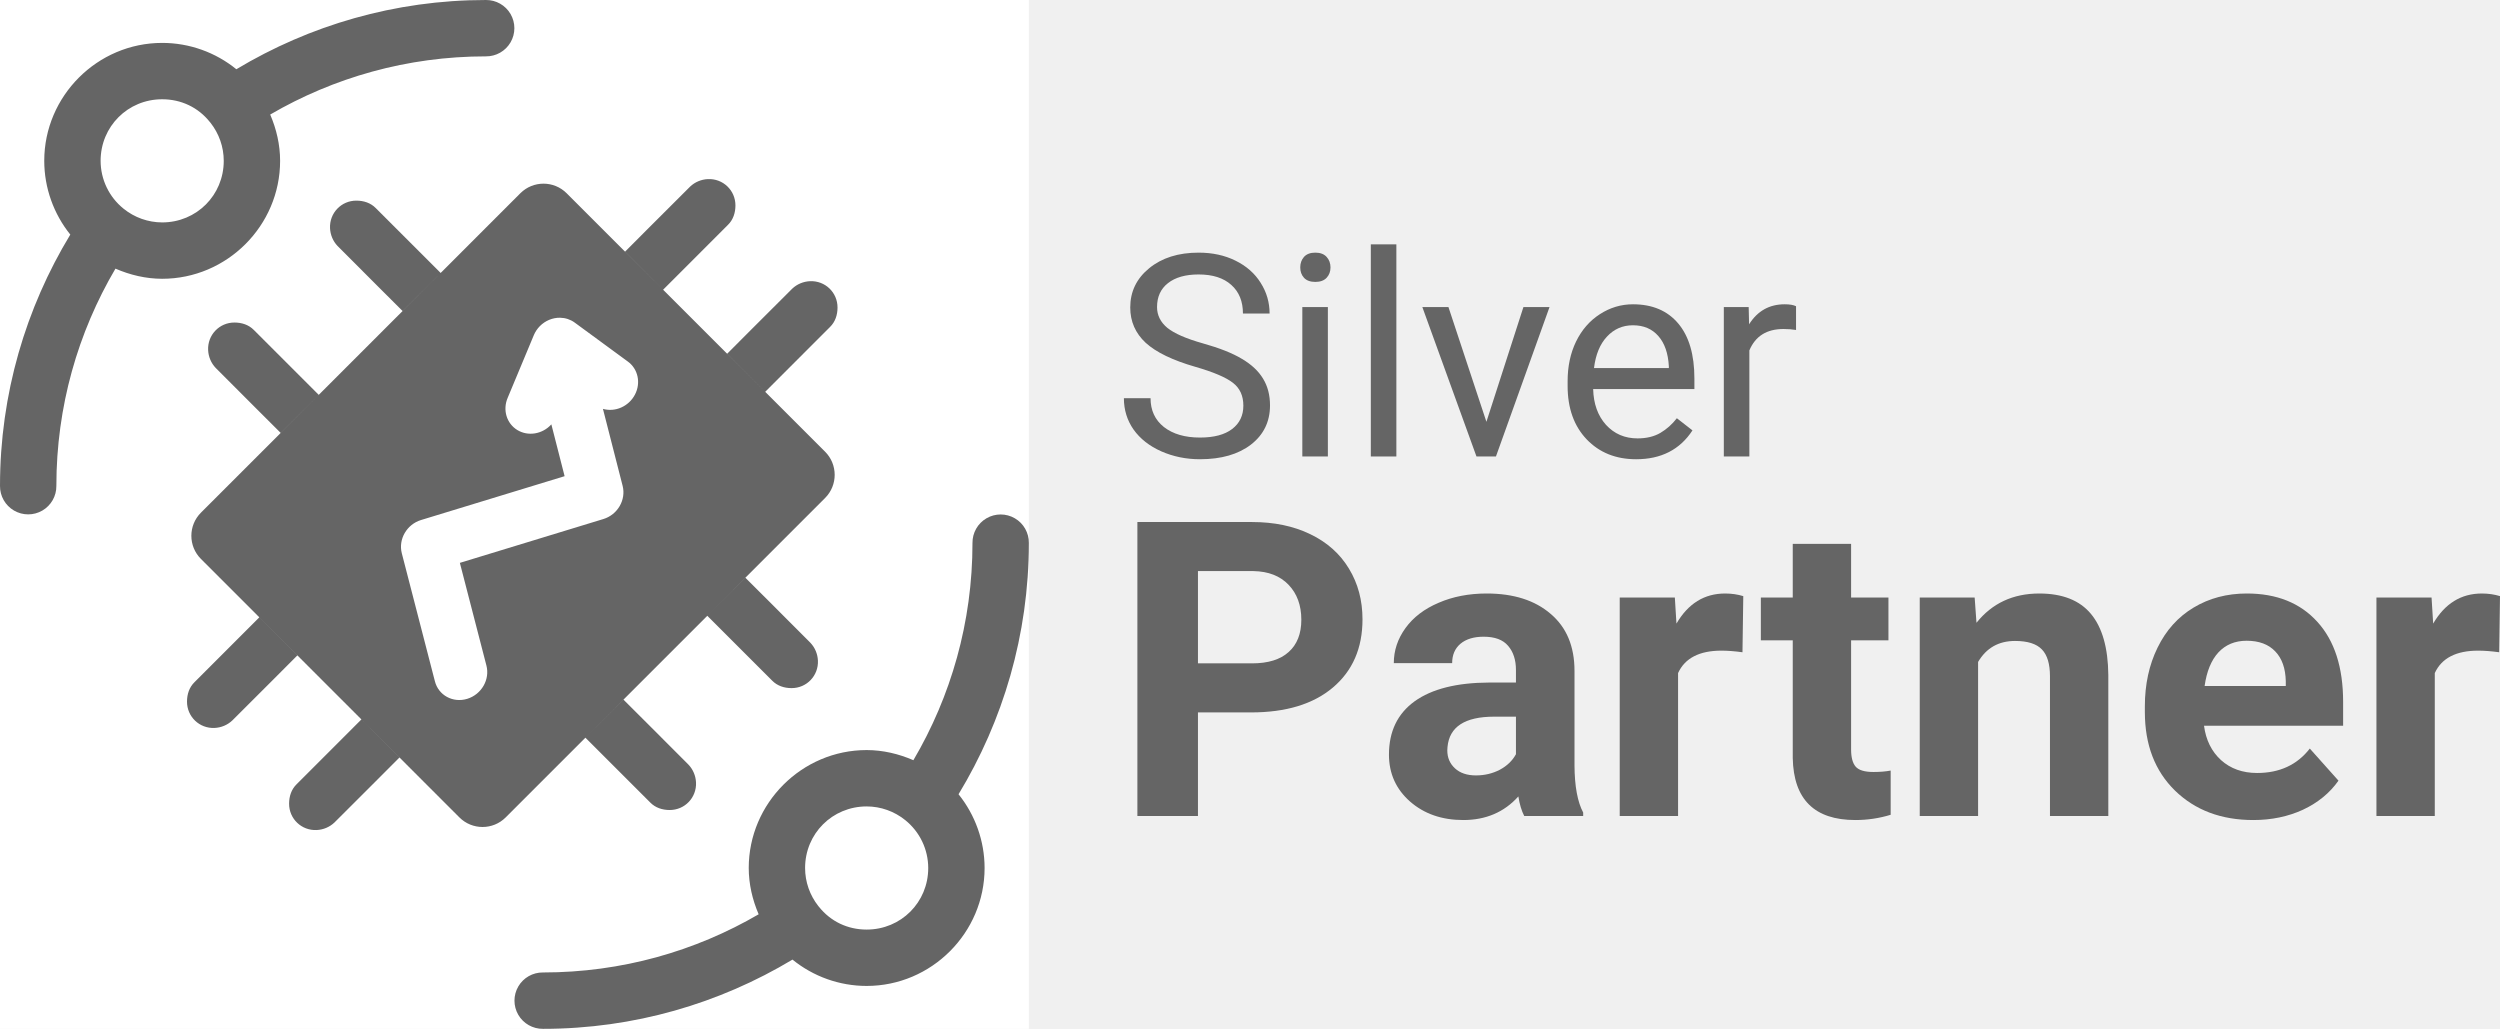
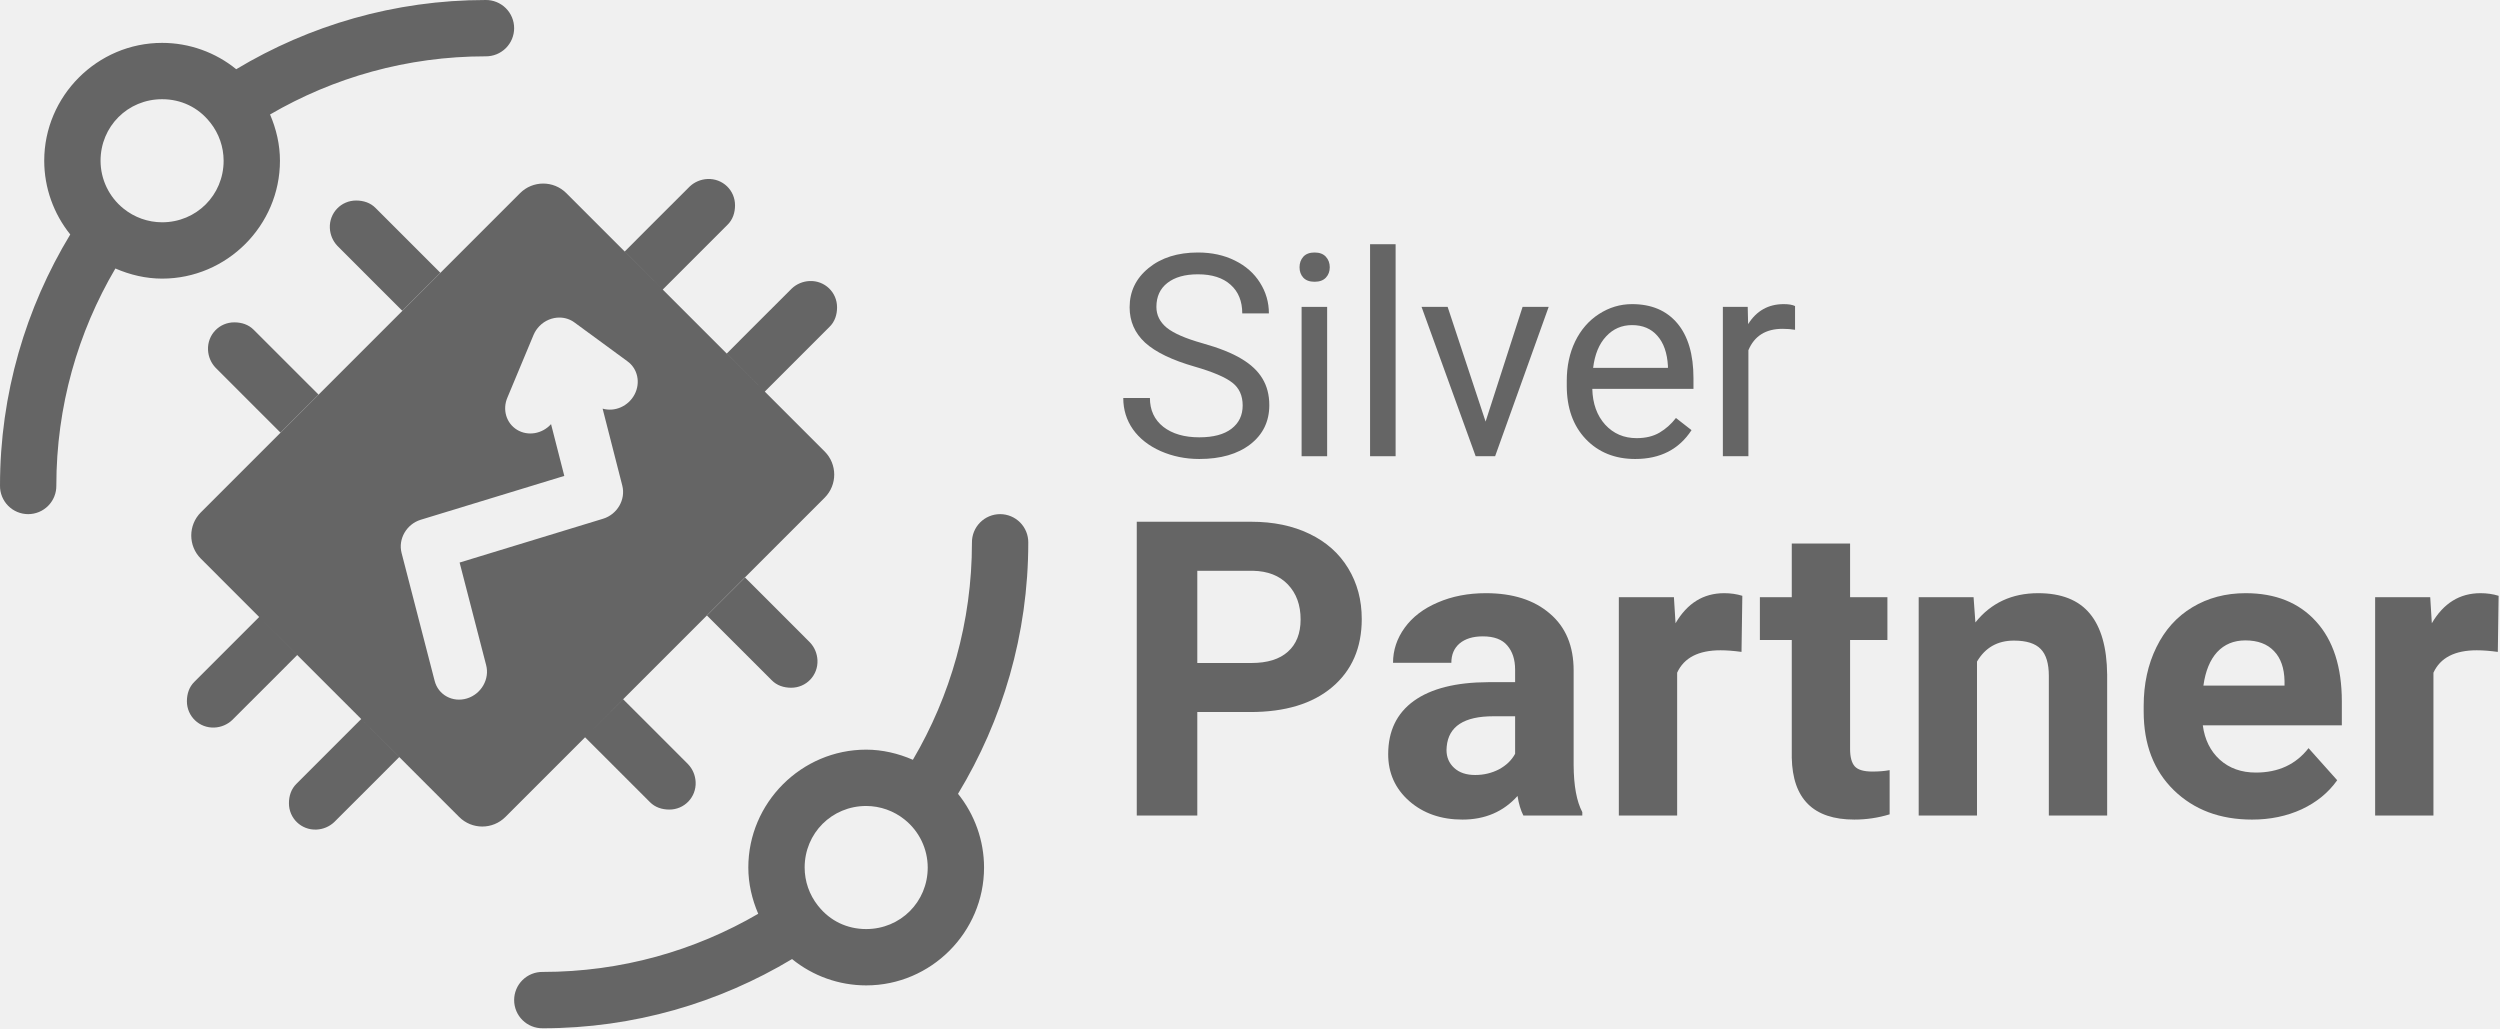
- <svg xmlns="http://www.w3.org/2000/svg" width="777.572" height="320" viewBox="0 0 777.572 320" id="svg2" version="1.1">
-   <defs id="defs4">
-     <marker orient="auto" refY="0" refX="0" id="SemiCircleOut" style="overflow:visible">
-       <path id="path4593" d="m -2.5,-0.809 c 0,2.76 -2.24,5 -5,5 v -10 c 2.76,0 5,2.24 5,5 z" style="fill:#000000;fill-opacity:1;fill-rule:evenodd;stroke:#000000;stroke-width:1pt;stroke-opacity:1" transform="matrix(0.6,0,0,0.6,4.275296,0.4580676)" />
-     </marker>
+ <svg xmlns="http://www.w3.org/2000/svg" width="778" height="320" viewBox="0 0 778 320" fill="none">
+   <g clip-path="url(#clip0)">
+     <path fill-rule="evenodd" clip-rule="evenodd" d="M73.512 21.538C96.211 7.916 122.763 0.001 151.125 0.001C152.286 -0.014 153.437 0.202 154.513 0.636C155.589 1.07 156.568 1.714 157.394 2.529C158.219 3.344 158.875 4.315 159.322 5.386C159.769 6.457 160 7.605 160 8.766C160 9.926 159.769 11.075 159.322 12.145C158.875 13.216 158.219 14.187 157.394 15.002C156.568 15.818 155.589 16.461 154.513 16.895C153.437 17.329 152.286 17.546 151.125 17.531C126.626 17.531 103.757 24.142 84.04 35.626C85.984 40.16 87.122 45.023 87.123 50.022V50.026C87.124 70.182 70.596 86.709 50.441 86.708H50.429C45.383 86.701 40.476 85.536 35.91 83.551C24.251 103.377 17.532 126.423 17.532 151.125C17.546 152.286 17.33 153.437 16.896 154.513C16.462 155.589 15.818 156.568 15.003 157.394C14.188 158.219 13.216 158.875 12.146 159.322C11.075 159.769 9.926 160 8.766 160C7.606 160 6.457 159.769 5.386 159.322C4.316 158.875 3.345 158.219 2.529 157.394C1.714 156.568 1.071 155.589 0.636 154.513C0.202 153.437 -0.014 152.286 0.001 151.125C0.001 122.536 8.041 95.783 21.866 72.964C16.689 66.52 13.773 58.452 13.763 50.037V50.026C13.762 29.872 30.287 13.345 50.441 13.344H50.445C58.907 13.346 67.04 16.276 73.512 21.538ZM65.276 37.952C61.63 33.387 56.352 30.877 50.439 30.875C39.762 30.877 31.294 39.344 31.292 50.021C31.3 55.816 33.922 61.281 38.436 64.914L38.448 64.923C41.847 67.669 46.078 69.169 50.448 69.177C61.124 69.174 69.591 60.706 69.592 50.03C69.591 45.72 68.13 41.546 65.458 38.166C65.396 38.096 65.335 38.024 65.276 37.952Z" fill="#656565" />
+     <path d="M64.735 108.9C64.627 106.54 65.501 104.387 66.993 102.829C68.485 101.271 70.594 100.306 72.952 100.317C75.214 100.327 77.36 101.009 78.964 102.641C86.167 109.851 99.14 122.812 99.14 122.812L87.296 134.642C87.296 134.642 73.878 121.274 67.073 114.418C65.648 112.921 64.832 110.945 64.735 108.9Z" fill="#656565" />
+     <path fill-rule="evenodd" clip-rule="evenodd" d="M137.054 84.898L99.14 122.812L62.501 159.451C58.526 163.427 58.526 169.873 62.501 173.849L80.657 192.005C80.657 192.005 67.696 204.978 60.488 212.183C58.856 213.787 58.174 215.933 58.164 218.195C58.142 222.912 62.026 226.629 66.748 226.412H66.746C68.79 226.316 70.766 225.499 72.263 224.075C79.12 217.27 92.487 203.852 92.487 203.852L80.657 192.005L112.41 223.758C112.41 223.758 99.449 236.731 92.242 243.936C90.609 245.54 89.927 247.686 89.917 249.948C89.895 254.665 93.779 258.382 98.501 258.165H98.499C100.543 258.069 102.519 257.252 104.016 255.828C110.873 249.023 124.24 235.604 124.24 235.604L112.41 223.758L142.888 254.236C146.864 258.212 153.31 258.212 157.286 254.236L182.077 229.444C182.077 229.444 195.05 242.406 202.255 249.614C203.859 251.246 206.005 251.928 208.267 251.938C212.984 251.961 216.701 248.077 216.484 243.355H216.482C216.386 241.31 215.569 239.334 214.145 237.837C207.34 230.981 193.922 217.614 193.922 217.614L182.986 228.536L219.991 191.53L256.631 154.891C260.606 150.914 260.606 144.468 256.63 140.493L238.001 121.864C238.001 121.864 250.962 108.891 258.171 101.688C259.804 100.084 260.485 97.938 260.495 95.676C260.518 90.959 256.634 87.242 251.912 87.459C249.867 87.555 247.891 88.372 246.394 89.796C239.538 96.601 226.171 110.02 226.171 110.02L238.001 121.864L206.247 90.111C206.247 90.111 219.209 77.138 226.418 69.935C228.051 68.331 228.732 66.185 228.742 63.923C228.765 59.206 224.881 55.489 220.159 55.706C218.114 55.802 216.138 56.619 214.641 58.043C207.785 64.848 194.418 78.266 194.418 78.266L206.247 90.111L176.243 60.106C172.267 56.131 165.822 56.131 161.846 60.106L137.054 84.898ZM174.191 98.825C171.861 98.791 169.573 99.745 167.894 101.451C167.099 102.259 166.465 103.211 166.031 104.248L157.914 123.702C156.286 127.46 157.547 131.702 160.901 133.749C164.254 135.796 168.724 135.052 171.487 131.988L175.609 148.106L130.948 161.743C126.521 163.096 123.845 167.725 124.972 172.081L135.254 211.85C136.347 216.244 140.869 218.717 145.322 217.355C149.775 215.992 152.449 211.317 151.277 206.948L143.031 175.065L187.673 161.434C192.092 160.085 194.769 155.469 193.656 151.117L187.532 127.169C191.359 128.27 195.569 126.399 197.483 122.746C199.396 119.093 198.453 114.732 195.252 112.435L178.753 100.335C177.444 99.375 175.854 98.849 174.191 98.825Z" fill="#656565" />
+     <path d="M137.054 84.898L125.21 96.727C125.21 96.727 111.792 83.36 104.987 76.504C103.563 75.007 102.746 73.031 102.649 70.986C102.432 66.264 106.15 62.38 110.866 62.403C113.128 62.413 115.274 63.095 116.878 64.727C124.081 71.937 137.054 84.898 137.054 84.898Z" fill="#656565" />
+     <path d="M240.169 211.7C232.964 204.492 219.991 191.53 219.991 191.53L231.836 179.702C231.836 179.702 245.253 193.068 252.058 199.924C253.482 201.421 254.3 203.398 254.396 205.443L254.398 205.441C254.615 210.163 250.898 214.047 246.181 214.024C243.919 214.014 241.773 213.332 240.169 211.7Z" fill="#656565" />
+     <path fill-rule="evenodd" clip-rule="evenodd" d="M168.873 319.999C197.236 319.999 223.788 312.083 246.487 298.461C252.96 303.724 261.092 306.653 269.555 306.655H269.559C289.713 306.655 306.238 290.127 306.238 269.973V269.962C306.228 261.547 303.311 253.478 298.134 247.034C311.959 224.215 320 197.462 320 168.872C320.014 167.712 319.798 166.56 319.364 165.484C318.93 164.408 318.286 163.429 317.471 162.604C316.656 161.778 315.684 161.123 314.614 160.675C313.543 160.228 312.394 159.998 311.234 159.998C310.074 159.998 308.925 160.228 307.854 160.675C306.784 161.123 305.813 161.778 304.997 162.604C304.182 163.429 303.539 164.408 303.104 165.484C302.67 166.56 302.454 167.712 302.469 168.872C302.469 193.575 295.749 216.621 284.09 236.447C279.524 234.463 274.617 233.298 269.571 233.29H269.559C249.403 233.289 232.876 249.817 232.876 269.972C232.878 274.972 234.015 279.835 235.959 284.369C216.242 295.853 193.373 302.464 168.873 302.464C167.713 302.45 166.562 302.666 165.486 303.1C164.41 303.534 163.431 304.178 162.606 304.993C161.78 305.808 161.125 306.779 160.678 307.85C160.23 308.921 160 310.069 160 311.229C160 312.39 160.23 313.538 160.678 314.609C161.125 315.679 161.78 316.65 162.606 317.466C163.431 318.281 164.41 318.925 165.486 319.359C166.562 319.793 167.713 320.009 168.873 319.995L168.873 319.999ZM269.56 289.124C263.647 289.124 258.369 286.612 254.723 282.047C254.664 281.975 254.603 281.903 254.541 281.833C251.869 278.453 250.408 274.28 250.407 269.969C250.409 259.292 258.875 250.825 269.551 250.821C273.921 250.829 278.152 252.33 281.551 255.076L281.563 255.085C286.077 258.718 288.699 264.183 288.708 269.978C288.705 280.655 280.238 289.123 269.56 289.124Z" fill="#656565" />
+     <path d="M356.349 106.627C359.585 109.576 364.74 112.068 371.813 114.101C377.454 115.733 381.349 117.394 383.496 119.084C385.644 120.745 386.718 123.107 386.718 126.171C386.718 129.235 385.558 131.655 383.239 133.43C380.919 135.206 377.583 136.094 373.23 136.094C368.563 136.094 364.826 135.005 362.019 132.829C359.242 130.624 357.853 127.632 357.853 123.852H349.562C349.562 127.488 350.565 130.739 352.569 133.602C354.602 136.466 357.48 138.728 361.203 140.389C364.926 142.021 368.935 142.837 373.23 142.837C379.845 142.837 385.129 141.32 389.08 138.284C393.032 135.22 395.008 131.154 395.008 126.085C395.008 122.907 394.292 120.143 392.86 117.795C391.457 115.447 389.281 113.399 386.331 111.653C383.41 109.877 379.344 108.259 374.132 106.799C368.949 105.338 365.269 103.735 363.093 101.988C360.945 100.212 359.872 98.05 359.872 95.502C359.872 92.323 361.003 89.846 363.265 88.071C365.556 86.267 368.734 85.365 372.801 85.365C377.182 85.365 380.576 86.453 382.981 88.629C385.386 90.777 386.589 93.741 386.589 97.521H394.879C394.879 94.056 393.949 90.863 392.087 87.942C390.255 85.021 387.649 82.73 384.27 81.069C380.919 79.408 377.096 78.578 372.801 78.578C366.501 78.578 361.375 80.196 357.423 83.432C353.5 86.639 351.538 90.705 351.538 95.631C351.538 99.983 353.142 103.649 356.349 106.627Z" fill="#656565" />
+     <path d="M413.006 141.978H405.059V95.502H413.006V141.978Z" fill="#656565" />
+     <path d="M404.415 83.174C404.415 81.885 404.802 80.797 405.575 79.909C406.377 79.022 407.551 78.578 409.097 78.578C410.643 78.578 411.817 79.022 412.619 79.909C413.421 80.797 413.822 81.885 413.822 83.174C413.822 84.463 413.421 85.536 412.619 86.395C411.817 87.254 410.643 87.684 409.097 87.684C407.551 87.684 406.377 87.254 405.575 86.395C404.802 85.536 404.415 84.463 404.415 83.174Z" fill="#656565" />
+     <path d="M426.365 141.977H434.312V76H426.365V141.977Z" fill="#656565" />
+     <path d="M462.318 131.197L473.829 95.502H481.948L465.281 141.978H459.225L442.387 95.502H450.505L462.318 131.197Z" fill="#656565" />
+     <path fill-rule="evenodd" clip-rule="evenodd" d="M493.503 136.651C497.455 140.775 502.581 142.837 508.881 142.837C516.67 142.837 522.511 139.844 526.406 133.859L521.552 130.08C520.092 131.97 518.388 133.487 516.44 134.633C514.493 135.778 512.116 136.351 509.31 136.351C505.358 136.351 502.094 134.948 499.516 132.141C496.968 129.306 495.636 125.598 495.522 121.016H527.007V117.709C527.007 110.292 525.332 104.593 521.982 100.613C518.631 96.632 513.935 94.642 507.893 94.642C504.199 94.642 500.762 95.673 497.584 97.735C494.434 99.768 491.971 102.603 490.195 106.24C488.449 109.848 487.575 113.957 487.575 118.568V120.028C487.575 126.958 489.551 132.499 493.503 136.651ZM499.817 104.693C501.994 102.345 504.685 101.171 507.893 101.171C511.214 101.171 513.849 102.288 515.796 104.522C517.743 106.727 518.832 109.848 519.061 113.886V114.487H495.779C496.295 110.278 497.641 107.013 499.817 104.693Z" fill="#656565" />
+     <path d="M558.621 102.632C557.419 102.431 556.116 102.331 554.713 102.331C549.501 102.331 545.964 104.55 544.103 108.989V141.978H536.156V95.501H543.888L544.017 100.871C546.623 96.718 550.317 94.642 555.099 94.642C556.645 94.642 557.82 94.843 558.621 95.243V102.632Z" fill="#656565" />
+     <path fill-rule="evenodd" clip-rule="evenodd" d="M372.599 253.798V221.584H389.114C399.957 221.584 408.434 219.009 414.547 213.86C420.701 208.669 423.778 201.594 423.778 192.635C423.778 186.732 422.375 181.478 419.57 176.873C416.765 172.226 412.746 168.646 407.513 166.135C402.322 163.623 396.294 162.367 389.428 162.367H353.76V253.798H372.599ZM389.428 206.324H372.599V177.626H389.868C394.514 177.71 398.157 179.133 400.794 181.896C403.432 184.66 404.75 188.281 404.75 192.76C404.75 197.114 403.432 200.463 400.794 202.808C398.199 205.152 394.41 206.324 389.428 206.324Z" fill="#656565" />
+     <path fill-rule="evenodd" clip-rule="evenodd" d="M474.077 253.799C473.24 252.166 472.633 250.136 472.256 247.707C467.861 252.606 462.146 255.055 455.113 255.055C448.457 255.055 442.93 253.129 438.535 249.277C434.181 245.426 432.004 240.57 432.004 234.709C432.004 227.508 434.662 221.982 439.979 218.13C445.338 214.279 453.062 212.332 463.151 212.29H471.503V208.397C471.503 205.257 470.686 202.745 469.054 200.862C467.463 198.978 464.93 198.036 461.455 198.036C458.399 198.036 455.992 198.768 454.234 200.234C452.517 201.699 451.659 203.708 451.659 206.262H433.511C433.511 202.327 434.725 198.685 437.153 195.335C439.581 191.986 443.014 189.37 447.452 187.486C451.889 185.56 456.871 184.597 462.397 184.597C470.77 184.597 477.406 186.711 482.304 190.94C487.244 195.126 489.714 201.029 489.714 208.648V238.1C489.755 244.547 490.656 249.424 492.414 252.731V253.799H474.077ZM459.069 241.177C461.748 241.177 464.218 240.591 466.479 239.418C468.74 238.204 470.414 236.593 471.503 234.583V222.903H464.721C455.636 222.903 450.801 226.043 450.215 232.322L450.152 233.39C450.152 235.651 450.947 237.514 452.538 238.979C454.129 240.444 456.306 241.177 459.069 241.177Z" fill="#656565" />
+     <path d="M535.43 202.369C537.313 202.369 539.49 202.536 541.96 202.871L542.212 185.414C540.453 184.869 538.569 184.597 536.56 184.597C530.113 184.597 525.068 187.716 521.426 193.954L520.924 185.853H503.78V253.799H521.928V209.339C524.063 204.692 528.564 202.369 535.43 202.369Z" fill="#656565" />
+     <path d="M575.745 169.148V185.852H587.362V199.165H575.745V233.075C575.745 235.586 576.226 237.387 577.189 238.475C578.152 239.564 579.994 240.108 582.715 240.108C584.725 240.108 586.504 239.961 588.053 239.668V253.421C584.494 254.509 580.831 255.053 577.063 255.053C564.337 255.053 557.848 248.627 557.597 235.775V199.165H547.675V185.852H557.597V169.148H575.745Z" fill="#656565" />
+     <path d="M614.741 193.703L614.176 185.853H597.096V253.799H615.244V205.885C617.798 201.531 621.628 199.354 626.736 199.354C630.629 199.354 633.413 200.234 635.087 201.992C636.762 203.708 637.599 206.492 637.599 210.344V253.799H655.747V209.904C655.664 201.489 653.864 195.168 650.347 190.94C646.83 186.711 641.472 184.597 634.271 184.597C626.108 184.597 619.598 187.632 614.741 193.703Z" fill="#656565" />
+     <path fill-rule="evenodd" clip-rule="evenodd" d="M700.835 255.055C690.871 255.055 682.75 251.999 676.47 245.886C670.232 239.774 667.113 231.632 667.113 221.459V219.7C667.113 212.877 668.432 206.785 671.069 201.427C673.707 196.026 677.433 191.882 682.247 188.993C687.103 186.062 692.629 184.597 698.825 184.597C708.119 184.597 715.424 187.528 720.741 193.389C726.1 199.25 728.779 207.56 728.779 218.319V225.729H685.513C686.099 230.166 687.857 233.725 690.787 236.404C693.76 239.083 697.507 240.423 702.028 240.423C709.019 240.423 714.483 237.89 718.418 232.825L727.335 242.809C724.614 246.661 720.93 249.675 716.283 251.852C711.636 253.987 706.487 255.055 700.835 255.055ZM698.763 199.292C695.162 199.292 692.232 200.506 689.971 202.934C687.752 205.362 686.329 208.837 685.701 213.358H710.945V211.914C710.861 207.895 709.773 204.797 707.68 202.62C705.586 200.401 702.614 199.292 698.763 199.292Z" fill="#656565" />
+     <path d="M770.79 202.369C772.674 202.369 774.851 202.536 777.321 202.871L777.572 185.414C775.814 184.869 773.93 184.597 771.92 184.597C765.473 184.597 760.429 187.716 756.786 193.954L756.284 185.853H739.141V253.799H757.289V209.339C759.424 204.692 763.924 202.369 770.79 202.369Z" fill="#656565" />
+   </g>
+   <defs>
+     <clipPath id="clip0">
+       <rect width="777.572" height="320" fill="white" />
+     </clipPath>
  </defs>
-   <g id="layer2" style="display:inline" transform="translate(1.5959837e-4,1.4e-4)">
-     <rect style="opacity:1;fill:#ffffff;fill-opacity:1;fill-rule:nonzero;stroke:none;stroke-width:11.946;stroke-linecap:round;stroke-linejoin:round;stroke-miterlimit:4;stroke-dasharray:none;stroke-dashoffset:0;stroke-opacity:1;paint-order:markers fill stroke" id="rect9466" width="320" height="320" x="0" y="1.4210855e-14" />
-   </g>
-   <g id="layer1" transform="translate(1.5959837e-4,-732.362)" style="display:inline">
-     <g style="stroke-width:28;stroke-miterlimit:4;stroke-dasharray:none" transform="matrix(1.047054,1.060578,-1.048372,1.061913,931.6947,-208.5459)" id="g5175-6-32">
-       <g transform="translate(2.63896,2.146574)" id="g5200-2-06" />
-     </g>
-     <g id="g4600">
-       <g transform="translate(-1.5980164e-4,1e-4)" id="g4241" style="fill:#656565;fill-opacity:1;stroke-width:28;stroke-miterlimit:4;stroke-dasharray:none">
-         <path id="path4278" d="m 151.125,732.363 c -28.363,0 -54.915,7.915 -77.613,21.537 -6.472,-5.262 -14.605,-8.192 -23.067,-8.194 a 8.766,8.766 0 0 0 -0.004,0 c -20.154,7.3e-4 -36.679,16.528 -36.678,36.682 a 8.766,8.766 0 0 0 0,0.011 c 0.01,8.415 2.927,16.483 8.103,22.927 C 8.041,828.146 6.7140654e-4,854.898 6.7140654e-4,883.488 a 8.766,8.766 0 1 0 17.531,0 c 0,-24.702 6.719,-47.748 18.378,-67.574 4.566,1.985 9.473,3.15 14.519,3.157 a 8.766,8.766 0 0 0 0.012,0 c 20.155,6.2e-4 36.683,-16.527 36.682,-36.682 a 8.766,8.766 0 0 0 0,-0.004 c -0.002,-4.999 -1.139,-9.863 -3.083,-14.397 19.717,-11.484 42.585,-18.095 67.085,-18.095 a 8.766,8.766 0 1 0 0,-17.531 z M 50.439,763.237 c 5.913,0.002 11.191,2.512 14.836,7.077 a 8.766,8.766 0 0 0 0.183,0.215 c 2.671,3.38 4.133,7.553 4.134,11.863 -0.002,10.677 -8.468,19.144 -19.144,19.148 -4.37,-0.008 -8.601,-1.509 -12,-4.255 a 8.766,8.766 0 0 0 -0.012,-0.009 c -4.514,-3.633 -7.136,-9.098 -7.144,-14.893 0.003,-10.677 8.47,-19.145 19.148,-19.146 z" style="color:#000000;font-style:normal;font-variant:normal;font-weight:normal;font-stretch:normal;font-size:medium;line-height:normal;font-family:sans-serif;text-indent:0;text-align:start;text-decoration:none;text-decoration-line:none;text-decoration-style:solid;text-decoration-color:#000000;letter-spacing:normal;word-spacing:normal;text-transform:none;writing-mode:lr-tb;direction:ltr;baseline-shift:baseline;text-anchor:start;white-space:normal;clip-rule:nonzero;display:inline;overflow:visible;visibility:visible;opacity:1;isolation:auto;mix-blend-mode:normal;color-interpolation:sRGB;color-interpolation-filters:linearRGB;solid-color:#000000;solid-opacity:1;fill:#656565;fill-opacity:1;fill-rule:nonzero;stroke:none;stroke-width:19.314;stroke-linecap:round;stroke-linejoin:round;stroke-miterlimit:4;stroke-dasharray:none;stroke-dashoffset:0;stroke-opacity:1;color-rendering:auto;image-rendering:auto;shape-rendering:auto;text-rendering:auto;enable-background:accumulate" />
-         <path style="color:#000000;font-style:normal;font-variant:normal;font-weight:normal;font-stretch:normal;font-size:medium;line-height:normal;font-family:sans-serif;text-indent:0;text-align:start;text-decoration:none;text-decoration-line:none;text-decoration-style:solid;text-decoration-color:#000000;letter-spacing:normal;word-spacing:normal;text-transform:none;writing-mode:lr-tb;direction:ltr;baseline-shift:baseline;text-anchor:start;white-space:normal;clip-rule:nonzero;display:inline;overflow:visible;visibility:visible;opacity:1;isolation:auto;mix-blend-mode:normal;color-interpolation:sRGB;color-interpolation-filters:linearRGB;solid-color:#000000;solid-opacity:1;fill:#656565;fill-opacity:1;fill-rule:evenodd;stroke:none;stroke-width:16.528;stroke-linecap:square;stroke-linejoin:bevel;stroke-miterlimit:4;stroke-dasharray:none;stroke-dashoffset:0;stroke-opacity:1;color-rendering:auto;image-rendering:auto;shape-rendering:auto;text-rendering:auto;enable-background:accumulate" d="m 66.992,835.191 c -1.492,1.558 -2.366,3.71 -2.258,6.071 0.096,2.045 0.913,4.02 2.337,5.518 6.805,6.856 20.223,20.223 20.223,20.223 l 11.844,-11.83 c 0,0 -12.973,-12.961 -20.176,-20.171 -1.604,-1.633 -3.75,-2.314 -6.012,-2.324 -2.358,-0.011 -4.467,0.954 -5.959,2.512 z m 32.147,19.983 -36.639,36.639 c -3.975,3.976 -3.975,10.421 0,14.397 l 18.156,18.156 31.753,31.753 30.478,30.478 c 3.976,3.976 10.422,3.976 14.398,0 l 24.791,-24.791 37.914,-37.914 36.639,-36.639 c 3.975,-3.976 3.975,-10.422 -6.7e-4,-14.398 L 238,854.226 206.247,822.473 176.243,792.468 c -3.976,-3.975 -10.421,-3.975 -14.397,0 L 137.054,817.26 Z M 137.054,817.26 c 0,0 -12.973,-12.961 -20.176,-20.171 -1.604,-1.633 -3.75,-2.314 -6.012,-2.324 -4.717,-0.023 -8.434,3.862 -8.217,8.583 0.096,2.045 0.913,4.02 2.337,5.518 6.805,6.856 20.223,20.223 20.223,20.223 z m 69.193,5.213 c 0,0 12.961,-12.973 20.171,-20.176 1.633,-1.604 2.314,-3.75 2.324,-6.012 0.022,-4.717 -3.862,-8.434 -8.583,-8.217 -2.045,0.096 -4.02,0.913 -5.518,2.337 -6.856,6.805 -20.223,20.223 -20.223,20.223 z m 31.753,31.753 c 0,0 12.961,-12.973 20.171,-20.176 1.633,-1.604 2.314,-3.75 2.324,-6.012 0.022,-4.717 -3.862,-8.434 -8.583,-8.217 -2.045,0.096 -4.02,0.913 -5.518,2.337 -6.856,6.805 -20.223,20.223 -20.223,20.223 z m -18.009,69.667 c 0,0 12.973,12.961 20.178,20.169 1.604,1.632 3.75,2.314 6.012,2.324 4.717,0.022 8.434,-3.862 8.217,-8.583 l -0.002,0.002 c -0.096,-2.045 -0.914,-4.021 -2.338,-5.519 -6.805,-6.856 -20.222,-20.222 -20.222,-20.222 l -11.844,11.83 z m -37.914,37.914 c 0,0 12.973,12.961 20.178,20.169 1.604,1.632 3.75,2.314 6.012,2.324 4.717,0.023 8.434,-3.861 8.217,-8.583 h -0.002 c -0.096,-2.045 -0.913,-4.021 -2.337,-5.518 -6.805,-6.856 -20.223,-20.223 -20.223,-20.223 l -11.844,11.83 z m -69.667,-5.687 c 0,0 -12.961,12.973 -20.169,20.178 -1.632,1.604 -2.314,3.75 -2.324,6.012 -0.023,4.717 3.862,8.434 8.583,8.217 h -0.002 c 2.045,-0.096 4.02,-0.913 5.518,-2.337 6.856,-6.805 20.223,-20.223 20.223,-20.223 z M 80.657,924.367 c 0,0 -12.961,12.973 -20.169,20.178 -1.632,1.604 -2.314,3.75 -2.324,6.012 -0.023,4.717 3.862,8.434 8.583,8.217 h -0.002 c 2.045,-0.096 4.02,-0.913 5.518,-2.337 6.856,-6.805 20.223,-20.223 20.223,-20.223 z m 87.237,-90.554 c 1.679,-1.706 3.967,-2.66 6.297,-2.626 1.663,0.024 3.253,0.55 4.562,1.51 l 16.499,12.1 c 3.201,2.297 4.145,6.659 2.231,10.312 -1.914,3.653 -6.123,5.524 -9.951,4.423 l 6.124,23.948 c 1.113,4.352 -1.564,8.968 -5.983,10.317 l -44.642,13.631 8.246,31.883 c 1.173,4.37 -1.502,9.045 -5.955,10.407 -4.453,1.362 -8.976,-1.111 -10.068,-5.505 l -10.282,-39.769 c -1.126,-4.356 1.549,-8.985 5.976,-10.338 l 44.661,-13.637 -4.122,-16.118 c -2.763,3.064 -7.233,3.808 -10.586,1.761 -3.353,-2.047 -4.614,-6.29 -2.986,-10.047 l 8.117,-19.454 c 0.433,-1.038 1.067,-1.989 1.862,-2.797 z" id="path4486-0-9-6-9-7-6-5" />
-         <path id="path4278-5" d="m 168.873,1052.362 c 28.363,0 54.915,-7.915 77.614,-21.538 6.472,5.262 14.605,8.192 23.067,8.194 a 8.766,8.766 0 0 0 0.004,0 c 20.155,-7e-4 36.68,-16.528 36.679,-36.682 a 8.766,8.766 0 0 0 0,-0.011 c -0.01,-8.415 -2.927,-16.484 -8.103,-22.927 13.825,-22.82 21.866,-49.572 21.866,-78.162 a 8.766,8.766 0 1 0 -17.531,0 c 0,24.703 -6.719,47.749 -18.378,67.575 -4.566,-1.985 -9.473,-3.15 -14.519,-3.157 a 8.766,8.766 0 0 0 -0.012,0 c -20.155,-6.2e-4 -36.683,16.527 -36.682,36.682 0.002,4.999 1.139,9.863 3.083,14.397 -19.717,11.484 -42.586,18.095 -67.086,18.095 a 8.766,8.766 0 1 0 0,17.531 z m 100.687,-30.875 c -5.913,0 -11.191,-2.512 -14.836,-7.077 a 8.766,8.766 0 0 0 -0.183,-0.215 c -2.672,-3.38 -4.133,-7.553 -4.134,-11.863 0.002,-10.677 8.468,-19.144 19.144,-19.148 4.37,0.008 8.601,1.509 12,4.255 a 8.766,8.766 0 0 0 0.012,0.009 c 4.514,3.633 7.136,9.098 7.144,14.893 -0.003,10.677 -8.47,19.145 -19.148,19.146 z" style="color:#000000;font-style:normal;font-variant:normal;font-weight:normal;font-stretch:normal;font-size:medium;line-height:normal;font-family:sans-serif;text-indent:0;text-align:start;text-decoration:none;text-decoration-line:none;text-decoration-style:solid;text-decoration-color:#000000;letter-spacing:normal;word-spacing:normal;text-transform:none;writing-mode:lr-tb;direction:ltr;baseline-shift:baseline;text-anchor:start;white-space:normal;clip-rule:nonzero;display:inline;overflow:visible;visibility:visible;opacity:1;isolation:auto;mix-blend-mode:normal;color-interpolation:sRGB;color-interpolation-filters:linearRGB;solid-color:#000000;solid-opacity:1;fill:#656565;fill-opacity:1;fill-rule:nonzero;stroke:none;stroke-width:19.314;stroke-linecap:round;stroke-linejoin:round;stroke-miterlimit:4;stroke-dasharray:none;stroke-dashoffset:0;stroke-opacity:1;color-rendering:auto;image-rendering:auto;shape-rendering:auto;text-rendering:auto;enable-background:accumulate" />
-       </g>
-       <g id="text3212" style="font-style:normal;font-variant:normal;font-weight:normal;font-stretch:normal;font-size:87.97px;line-height:1.25;font-family:Roboto;-inkscape-font-specification:Roboto;letter-spacing:0px;word-spacing:0px;fill:#656565;fill-opacity:1;stroke:none;stroke-width:2.199" aria-label="Silver">
-         <path id="path4553" style="fill:#656565;fill-opacity:1;stroke-width:2.199" d="m 371.813,846.463 q -10.61,-3.05 -15.464,-7.474 -4.811,-4.467 -4.811,-10.996 0,-7.388 5.885,-12.199 5.928,-4.854 15.378,-4.854 6.443,0 11.469,2.491 5.069,2.491 7.818,6.873 2.792,4.381 2.792,9.579 h -8.29 q 0,-5.67 -3.608,-8.892 -3.608,-3.265 -10.18,-3.265 -6.1,0 -9.536,2.706 -3.393,2.663 -3.393,7.431 0,3.823 3.222,6.486 3.265,2.62 11.039,4.811 7.818,2.191 12.199,4.854 4.424,2.62 6.529,6.142 2.148,3.522 2.148,8.29 0,7.603 -5.928,12.199 -5.928,4.553 -15.85,4.553 -6.443,0 -12.027,-2.448 -5.584,-2.491 -8.634,-6.787 -3.007,-4.295 -3.007,-9.751 h 8.29 q 0,5.67 4.167,8.977 4.21,3.265 11.211,3.265 6.529,0 10.008,-2.663 3.479,-2.663 3.479,-7.259 0,-4.596 -3.222,-7.087 -3.222,-2.534 -11.684,-4.983 z" />
-         <path id="path4555" style="fill:#656565;fill-opacity:1;stroke-width:2.199" d="m 413.006,874.34 h -7.947 v -46.477 h 7.947 z m -8.591,-58.804 q 0,-1.933 1.16,-3.265 1.203,-1.332 3.522,-1.332 2.32,0 3.522,1.332 1.203,1.332 1.203,3.265 0,1.933 -1.203,3.222 -1.203,1.289 -3.522,1.289 -2.32,0 -3.522,-1.289 -1.16,-1.289 -1.16,-3.222 z" />
-         <path id="path4557" style="fill:#656565;fill-opacity:1;stroke-width:2.199" d="m 434.311,874.34 h -7.947 v -65.978 h 7.947 z" />
-         <path id="path4559" style="fill:#656565;fill-opacity:1;stroke-width:2.199" d="m 462.318,863.558 11.512,-35.695 h 8.118 l -16.666,46.477 h -6.057 l -16.838,-46.477 h 8.118 z" />
-         <path id="path4561" style="fill:#656565;fill-opacity:1;stroke-width:2.199" d="m 508.88,875.199 q -9.45,0 -15.378,-6.185 -5.928,-6.228 -5.928,-16.623 v -1.46 q 0,-6.916 2.62,-12.328 2.663,-5.455 7.388,-8.505 4.768,-3.093 10.309,-3.093 9.063,0 14.089,5.971 5.026,5.971 5.026,17.096 v 3.307 h -31.486 q 0.172,6.873 3.995,11.125 3.866,4.21 9.794,4.21 4.21,0 7.13,-1.718 2.921,-1.718 5.112,-4.553 l 4.854,3.78 q -5.842,8.977 -17.525,8.977 z m -0.988,-41.666 q -4.811,0 -8.075,3.522 -3.265,3.479 -4.038,9.794 h 23.281 v -0.601 q -0.344,-6.057 -3.265,-9.364 -2.921,-3.35 -7.904,-3.35 z" />
-         <path id="path4563" style="fill:#656565;fill-opacity:1;stroke-width:2.199" d="m 558.621,834.994 q -1.804,-0.301 -3.909,-0.301 -7.818,0 -10.61,6.658 v 32.989 H 536.156 v -46.477 h 7.732 l 0.129,5.369 q 3.909,-6.228 11.082,-6.228 2.32,0 3.522,0.601 z" />
-       </g>
-       <g id="text3212-3" style="font-style:normal;font-variant:normal;font-weight:bold;font-stretch:normal;font-size:128.607px;line-height:1.25;font-family:Roboto;-inkscape-font-specification:'Roboto, Bold';font-variant-ligatures:normal;font-variant-caps:normal;font-variant-numeric:normal;font-feature-settings:normal;text-align:start;letter-spacing:0px;word-spacing:0px;writing-mode:lr-tb;text-anchor:start;display:inline;fill:#656565;fill-opacity:1;stroke:none;stroke-width:3.215" aria-label="Partner">
-         <path id="path4566" style="font-style:normal;font-variant:normal;font-weight:bold;font-stretch:normal;font-size:128.607px;font-family:Roboto;-inkscape-font-specification:'Roboto, Bold';font-variant-ligatures:normal;font-variant-caps:normal;font-variant-numeric:normal;font-feature-settings:normal;text-align:start;writing-mode:lr-tb;text-anchor:start;fill:#656565;fill-opacity:1;stroke-width:3.215" d="m 372.599,953.946 v 32.214 h -18.839 v -91.431 h 35.668 q 10.299,0 18.085,3.768 7.85,3.768 12.057,10.738 4.207,6.908 4.207,15.762 0,13.438 -9.231,21.225 -9.168,7.724 -25.432,7.724 z m 0,-15.259 h 16.829 q 7.473,0 11.366,-3.517 3.956,-3.517 3.956,-10.047 0,-6.719 -3.956,-10.864 -3.956,-4.145 -10.927,-4.27 h -17.269 z" />
-         <path id="path4568" style="font-style:normal;font-variant:normal;font-weight:bold;font-stretch:normal;font-size:128.607px;font-family:Roboto;-inkscape-font-specification:'Roboto, Bold';font-variant-ligatures:normal;font-variant-caps:normal;font-variant-numeric:normal;font-feature-settings:normal;text-align:start;writing-mode:lr-tb;text-anchor:start;fill:#656565;fill-opacity:1;stroke-width:3.215" d="m 474.078,986.16 q -1.256,-2.449 -1.821,-6.091 -6.594,7.347 -17.143,7.347 -9.985,0 -16.578,-5.777 -6.531,-5.777 -6.531,-14.569 0,-10.801 7.975,-16.578 8.038,-5.777 23.172,-5.84 h 8.352 v -3.893 q 0,-4.71 -2.449,-7.536 -2.386,-2.826 -7.598,-2.826 -4.584,0 -7.222,2.198 -2.575,2.198 -2.575,6.028 h -18.148 q 0,-5.903 3.642,-10.927 3.642,-5.024 10.299,-7.85 6.656,-2.889 14.945,-2.889 12.559,0 19.906,6.342 7.41,6.28 7.41,17.709 v 29.451 q 0.063,9.671 2.7,14.632 v 1.068 z m -15.008,-12.622 q 4.019,0 7.41,-1.758 3.391,-1.821 5.024,-4.835 v -11.68 h -6.782 q -13.627,0 -14.506,9.419 l -0.063,1.068 q 0,3.391 2.386,5.589 2.386,2.198 6.531,2.198 z" />
-         <path id="path4570" style="font-style:normal;font-variant:normal;font-weight:bold;font-stretch:normal;font-size:128.607px;font-family:Roboto;-inkscape-font-specification:'Roboto, Bold';font-variant-ligatures:normal;font-variant-caps:normal;font-variant-numeric:normal;font-feature-settings:normal;text-align:start;writing-mode:lr-tb;text-anchor:start;fill:#656565;fill-opacity:1;stroke-width:3.215" d="m 541.96,935.233 q -3.705,-0.502 -6.531,-0.502 -10.299,0 -13.501,6.97 v 44.46 h -18.148 v -67.946 h 17.143 l 0.502,8.101 q 5.463,-9.357 15.134,-9.357 3.014,0 5.652,0.816 z" />
-         <path id="path4572" style="font-style:normal;font-variant:normal;font-weight:bold;font-stretch:normal;font-size:128.607px;font-family:Roboto;-inkscape-font-specification:'Roboto, Bold';font-variant-ligatures:normal;font-variant-caps:normal;font-variant-numeric:normal;font-feature-settings:normal;text-align:start;writing-mode:lr-tb;text-anchor:start;fill:#656565;fill-opacity:1;stroke-width:3.215" d="m 575.745,901.511 v 16.704 h 11.617 v 13.313 h -11.617 v 33.91 q 0,3.768 1.444,5.4 1.444,1.633 5.526,1.633 3.014,0 5.338,-0.44 v 13.752 q -5.338,1.633 -10.989,1.633 -19.09,0 -19.467,-19.278 v -36.61 h -9.922 v -13.313 h 9.922 v -16.704 z" />
-         <path id="path4574" style="font-style:normal;font-variant:normal;font-weight:bold;font-stretch:normal;font-size:128.607px;font-family:Roboto;-inkscape-font-specification:'Roboto, Bold';font-variant-ligatures:normal;font-variant-caps:normal;font-variant-numeric:normal;font-feature-settings:normal;text-align:start;writing-mode:lr-tb;text-anchor:start;fill:#656565;fill-opacity:1;stroke-width:3.215" d="m 614.176,918.215 0.565,7.85 q 7.284,-9.105 19.53,-9.105 10.801,0 16.076,6.342 5.275,6.342 5.4,18.964 v 43.895 h -18.148 v -43.455 q 0,-5.777 -2.512,-8.352 -2.512,-2.637 -8.352,-2.637 -7.661,0 -11.492,6.531 v 47.914 h -18.148 v -67.946 z" />
-         <path id="path4576" style="font-style:normal;font-variant:normal;font-weight:bold;font-stretch:normal;font-size:128.607px;font-family:Roboto;-inkscape-font-specification:'Roboto, Bold';font-variant-ligatures:normal;font-variant-caps:normal;font-variant-numeric:normal;font-feature-settings:normal;text-align:start;writing-mode:lr-tb;text-anchor:start;fill:#656565;fill-opacity:1;stroke-width:3.215" d="m 700.835,987.416 q -14.945,0 -24.365,-9.168 -9.357,-9.168 -9.357,-24.428 v -1.758 q 0,-10.236 3.956,-18.274 3.956,-8.101 11.178,-12.434 7.284,-4.396 16.578,-4.396 13.941,0 21.916,8.791 8.038,8.791 8.038,24.93 v 7.41 h -43.267 q 0.879,6.656 5.275,10.675 4.459,4.019 11.241,4.019 10.487,0 16.39,-7.598 l 8.917,9.985 q -4.082,5.777 -11.052,9.043 -6.97,3.203 -15.448,3.203 z m -2.072,-55.763 q -5.4,0 -8.791,3.642 -3.328,3.642 -4.27,10.424 h 25.244 v -1.444 q -0.126,-6.028 -3.265,-9.294 -3.14,-3.328 -8.917,-3.328 z" />
-         <path id="path4578" style="font-style:normal;font-variant:normal;font-weight:bold;font-stretch:normal;font-size:128.607px;font-family:Roboto;-inkscape-font-specification:'Roboto, Bold';font-variant-ligatures:normal;font-variant-caps:normal;font-variant-numeric:normal;font-feature-settings:normal;text-align:start;writing-mode:lr-tb;text-anchor:start;fill:#656565;fill-opacity:1;stroke-width:3.215" d="m 777.321,935.233 q -3.705,-0.502 -6.531,-0.502 -10.299,0 -13.501,6.97 v 44.46 h -18.148 v -67.946 h 17.143 l 0.502,8.101 q 5.463,-9.357 15.134,-9.357 3.014,0 5.652,0.816 z" />
-       </g>
-     </g>
-   </g>
</svg>
